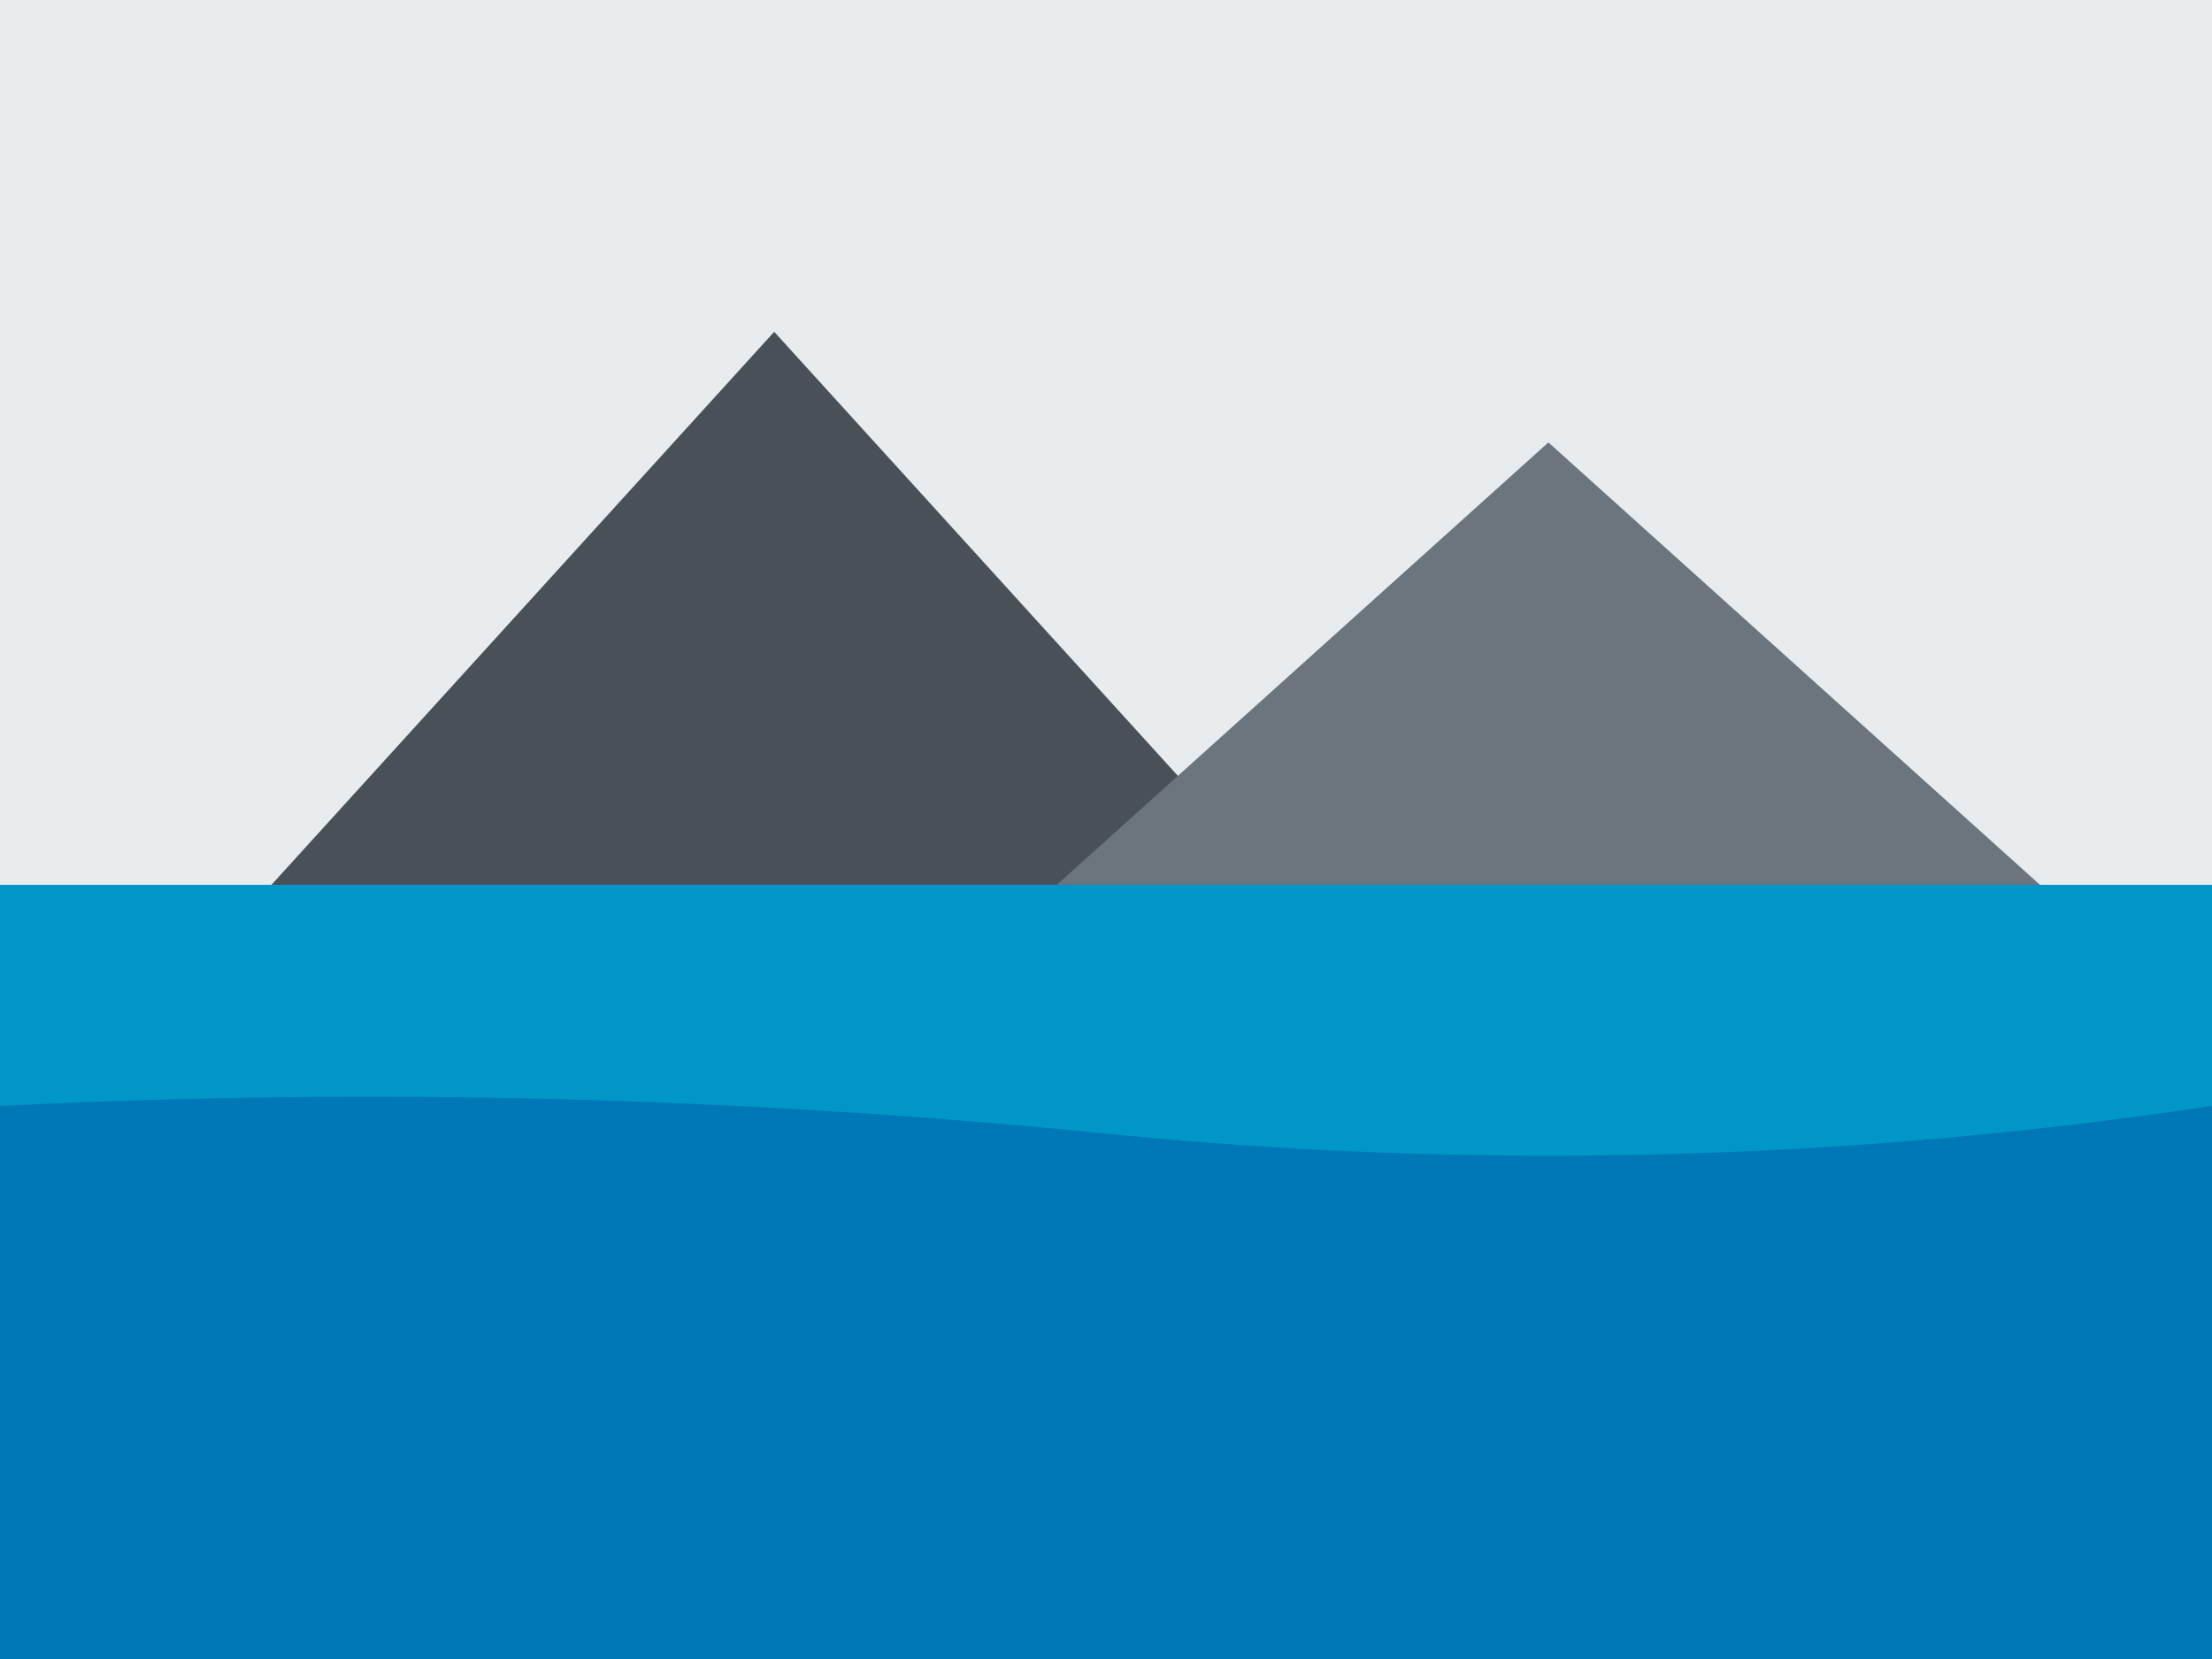
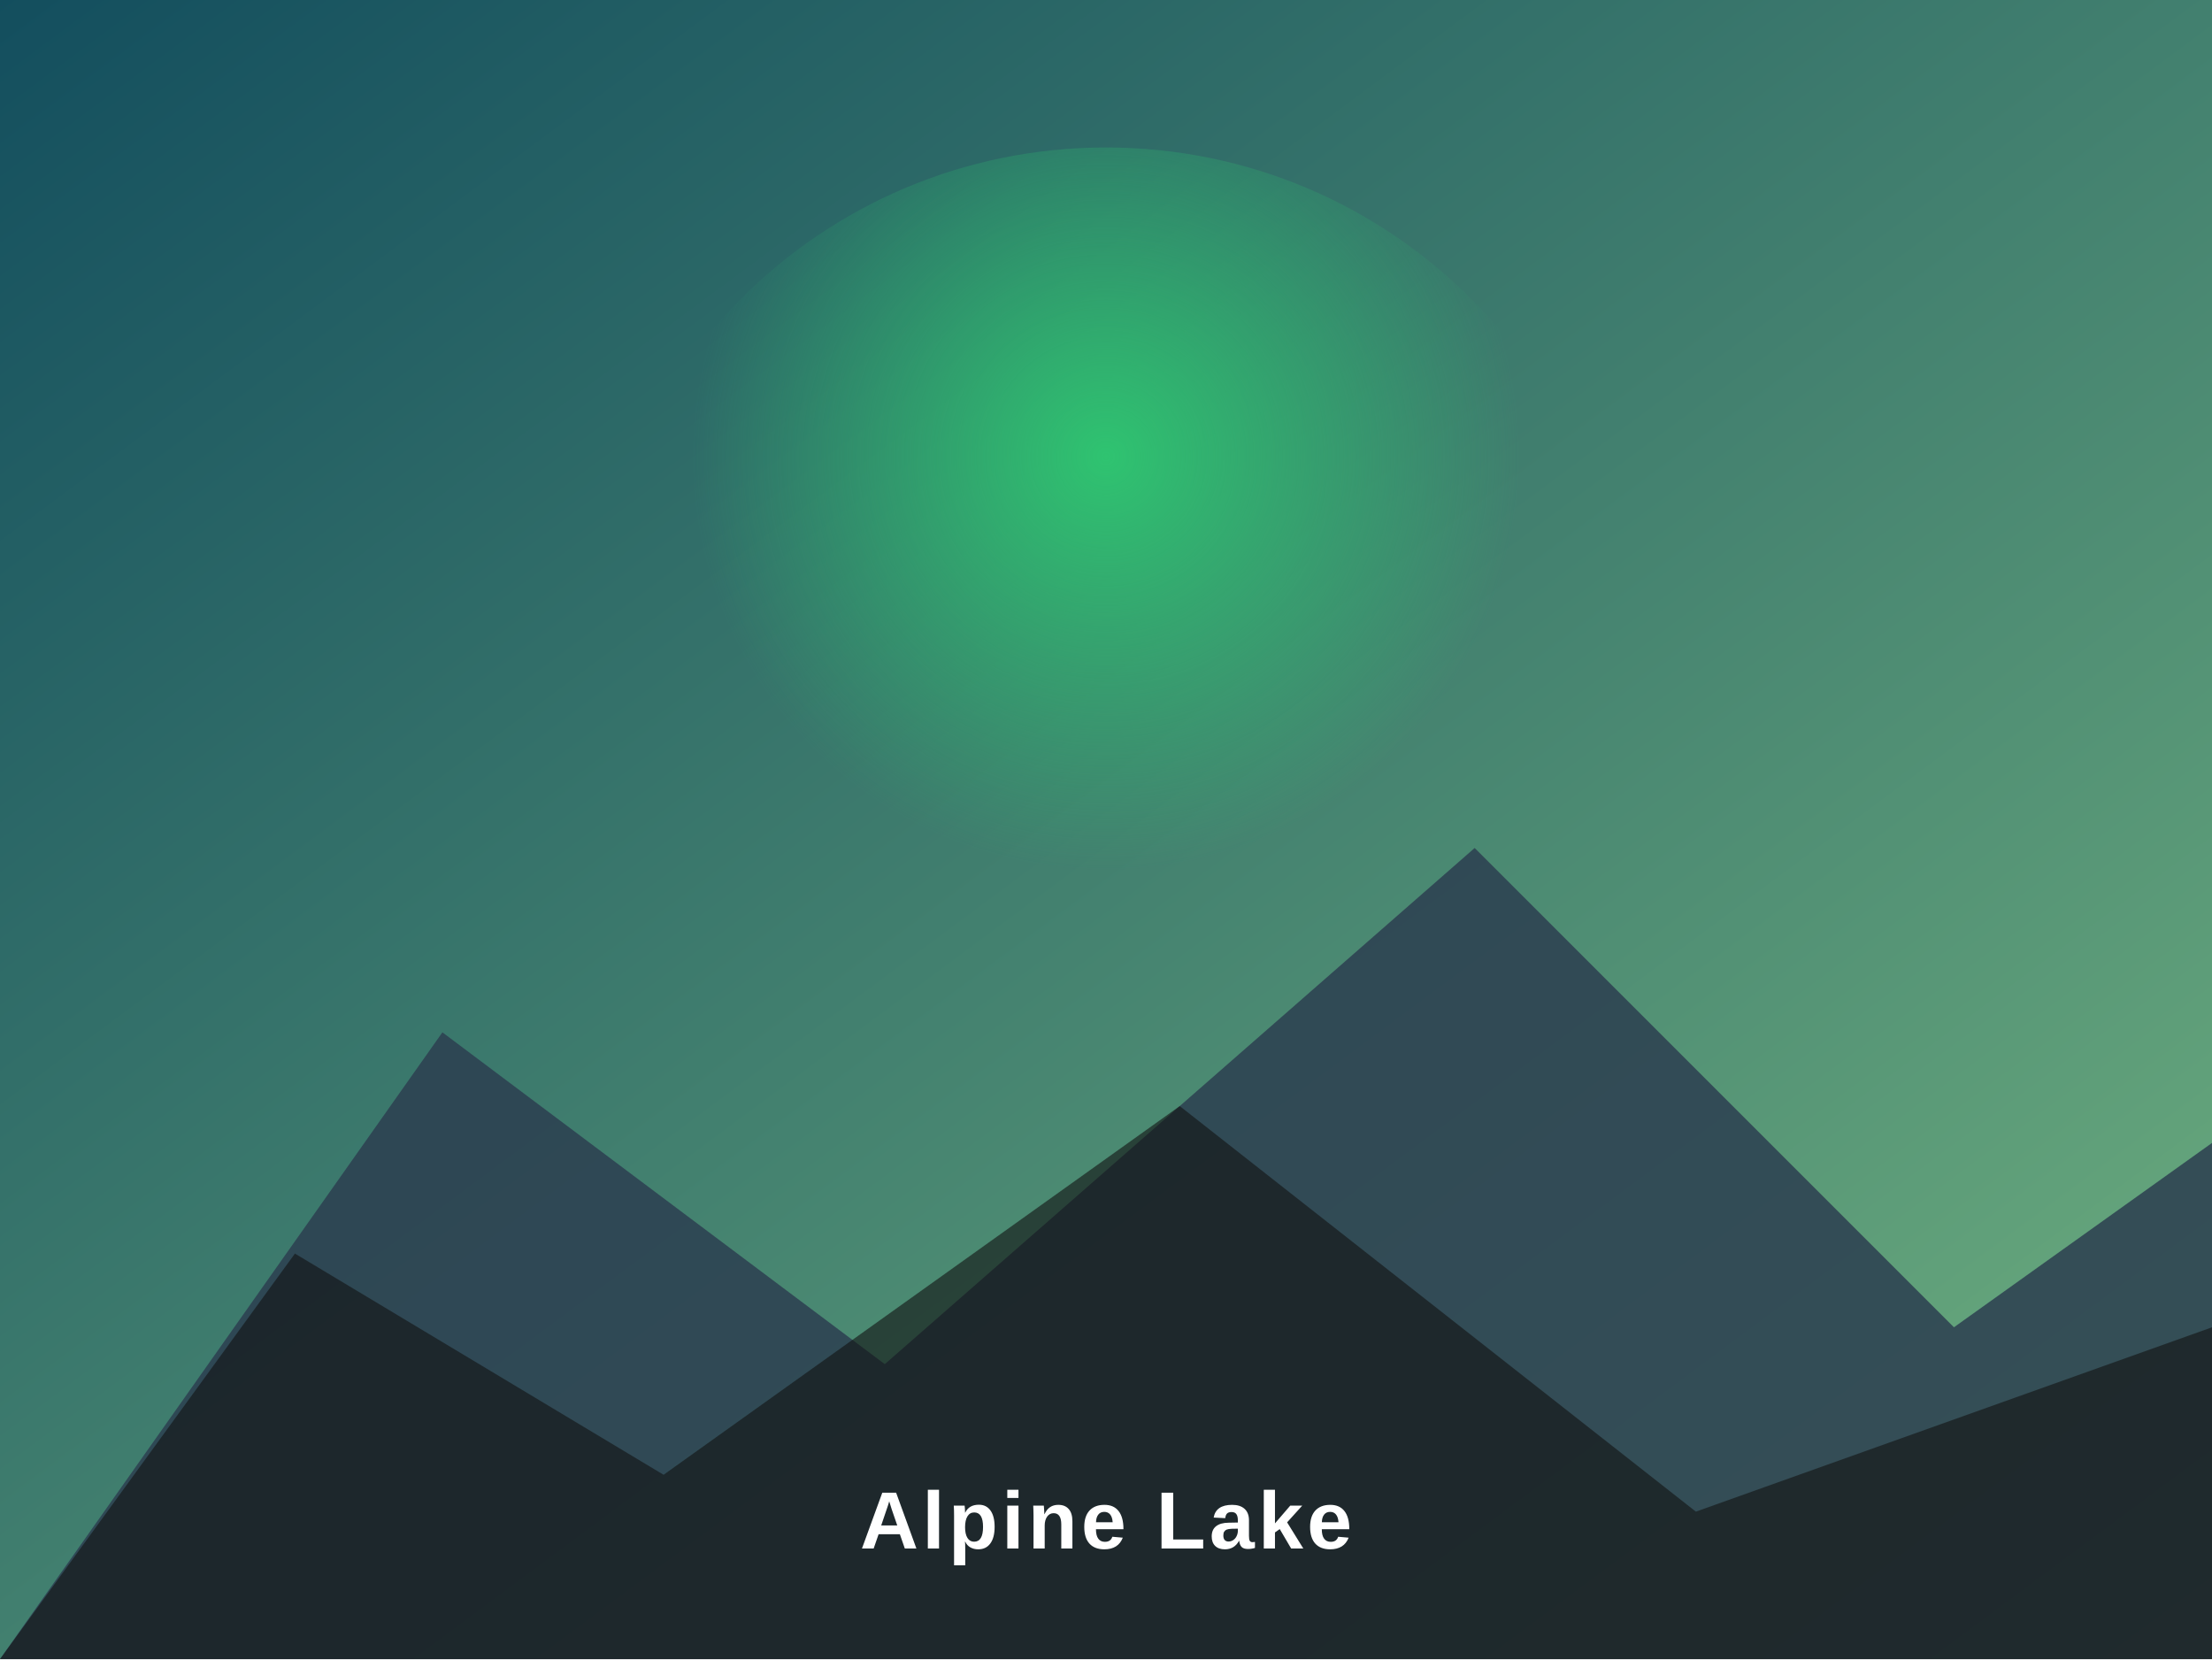
- <svg xmlns="http://www.w3.org/2000/svg" viewBox="0 0 400 300" width="400" height="300">
-   <rect width="400" height="300" fill="#e9ecef" />
-   <polygon points="40,170 140,60 240,170" fill="#495057" />
-   <polygon points="180,170 280,80 380,170" fill="#6c757d" />
-   <rect y="160" width="400" height="140" fill="#0096c7" />
-   <path d="M0,200 Q100,195 200,205 T400,200 L400,300 L0,300 Z" fill="#0077b6" />
+ <svg xmlns="http://www.w3.org/2000/svg" viewBox="0 0 600 450" width="100%" height="100%" role="img" aria-label="Alpine Lake">
+   <defs>
+     <linearGradient id="grad_lake" x1="0%" y1="0%" x2="100%" y2="100%">
+       <stop offset="0%" stop-color="#134e5e" />
+       <stop offset="100%" stop-color="#71b280" />
+     </linearGradient>
+     <radialGradient id="sun_lake" cx="50%" cy="30%" r="40%">
+       <stop offset="0%" stop-color="#2ecc71" stop-opacity="0.9" />
+       <stop offset="100%" stop-color="#2ecc71" stop-opacity="0" />
+     </radialGradient>
+   </defs>
+   <rect width="600" height="450" fill="url(#grad_lake)" />
+   <circle cx="300" cy="180" r="140" fill="url(#sun_lake)" />
+   <path d="M0 450 L120 280 L240 370 L400 230 L530 360 L600 310 L600 450 Z" fill="#2c3e50" opacity="0.85" />
+   <path d="M0 450 L80 340 L180 400 L320 300 L460 410 L600 360 L600 450 Z" fill="#111111" opacity="0.6" />
+   <text x="300" y="420" font-family="Arial, sans-serif" font-size="22" font-weight="bold" fill="#ffffff" text-anchor="middle" letter-spacing="1">Alpine Lake</text>
</svg>
